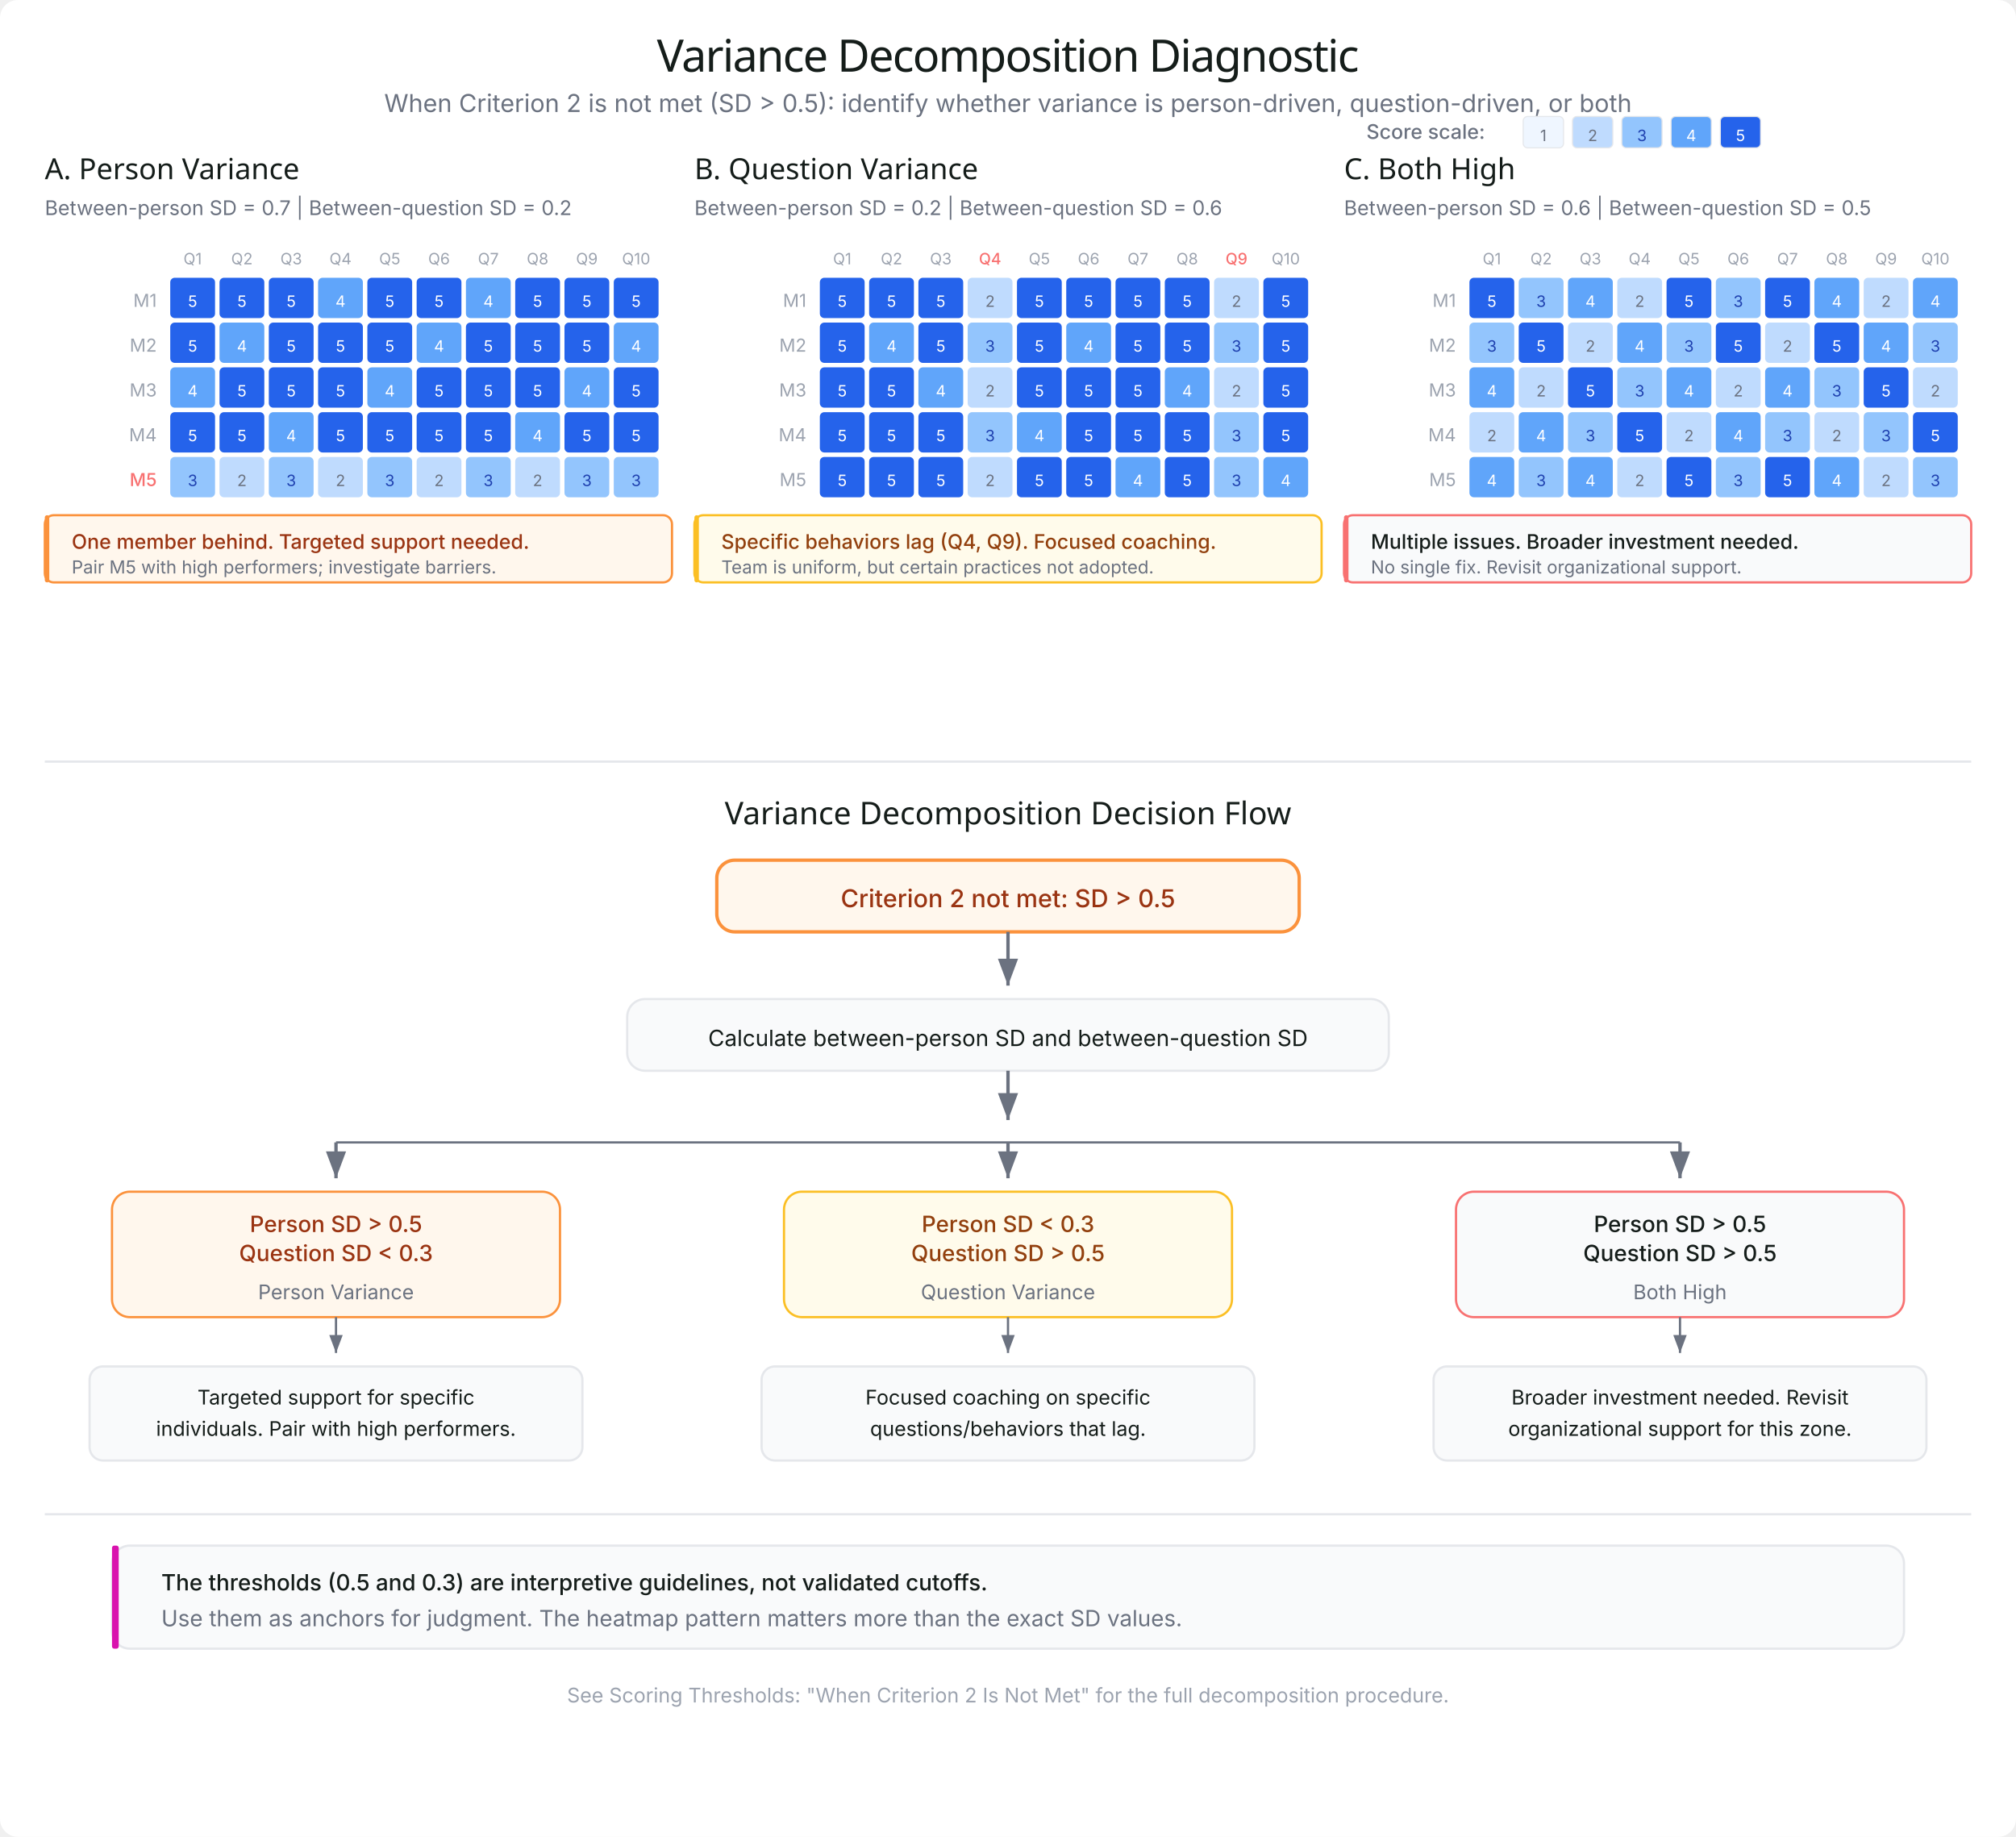
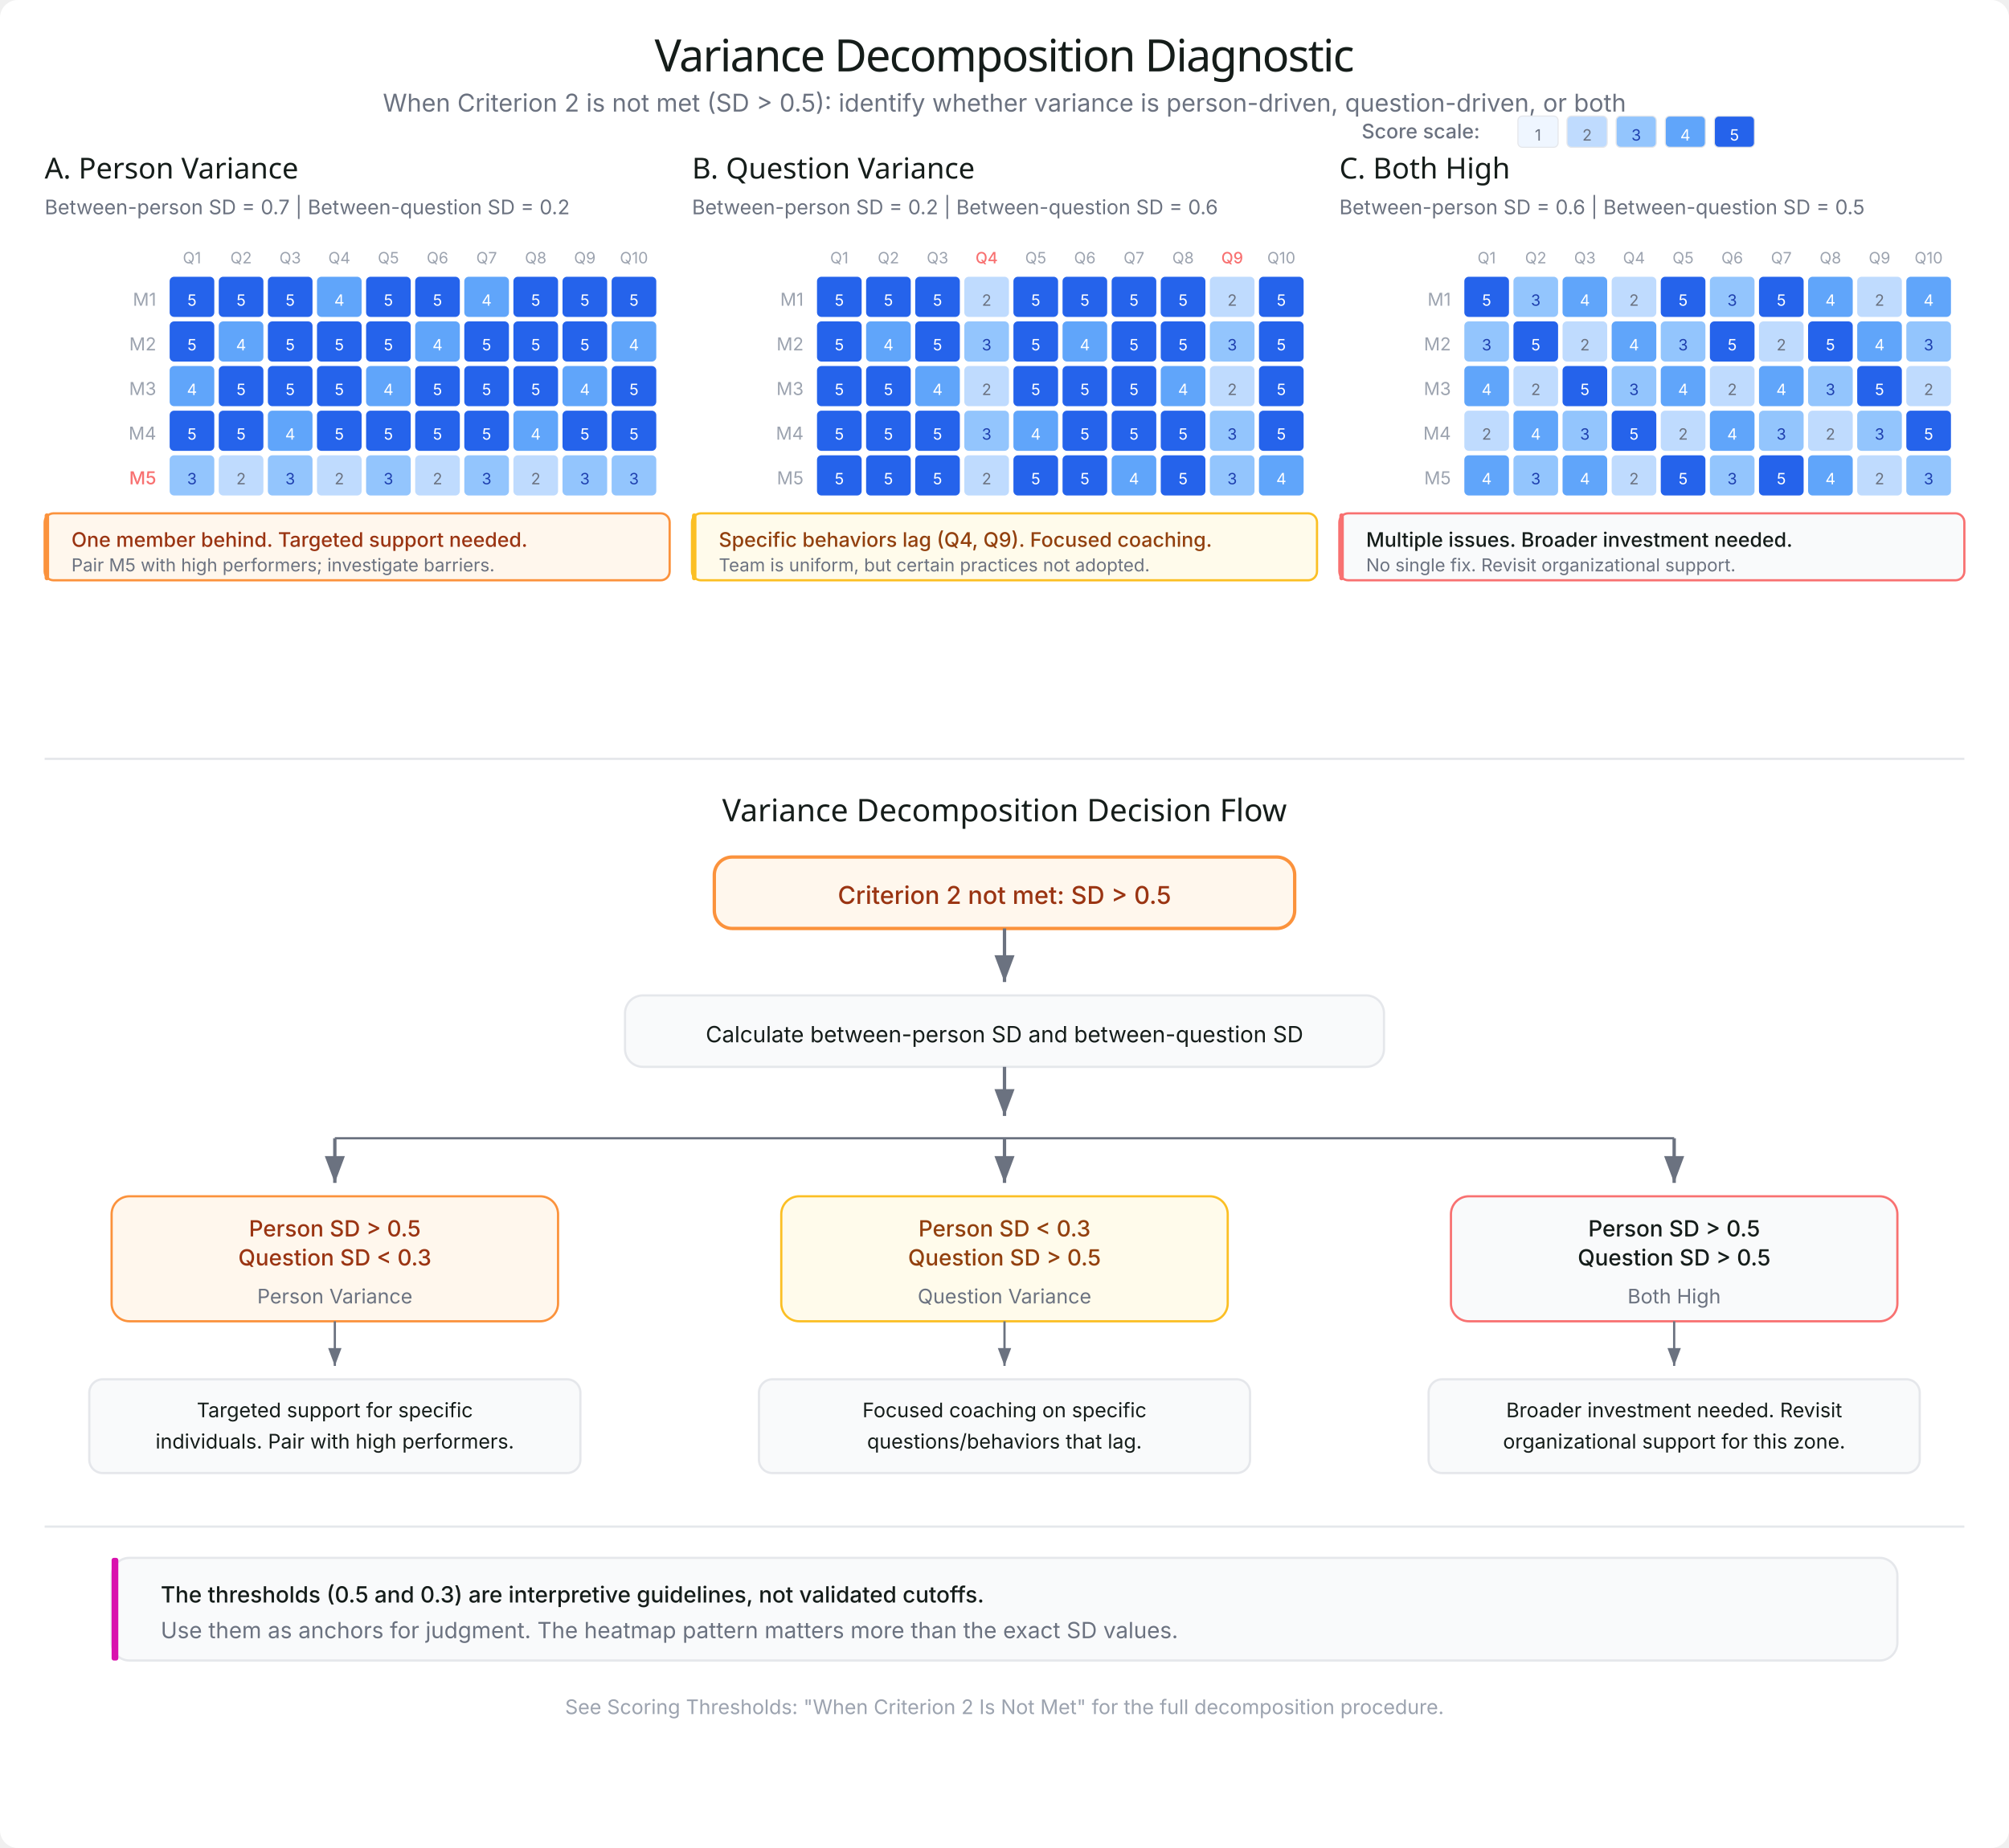
- <svg xmlns="http://www.w3.org/2000/svg" viewBox="0 0 900 820" font-family="'Inter', sans-serif">
+ <svg xmlns="http://www.w3.org/2000/svg" viewBox="0 0 900 828" font-family="'Inter', sans-serif">
  <defs>
    <marker id="arrow" markerWidth="8" markerHeight="6" refX="8" refY="3" orient="auto">
      <polygon points="0 0, 8 3, 0 6" fill="#6B7280" />
    </marker>
  </defs>
-   <rect width="900" height="820" fill="#fff" rx="8" />
+   <rect width="900" height="828" fill="#fff" rx="8" />
  <text x="450" y="32" text-anchor="middle" font-family="'DM Sans', sans-serif" font-size="20" font-weight="400" fill="#151D1A" letter-spacing="-0.03em">Variance Decomposition Diagnostic</text>
  <text x="450" y="50" text-anchor="middle" font-size="11" fill="#6B7280">When Criterion 2 is not met (SD &gt; 0.5): identify whether variance is person-driven, question-driven, or both</text>
  <g transform="translate(610, 62)">
    <text x="0" y="0" font-size="9" font-weight="500" fill="#6B7280">Score scale:</text>
    <rect x="70" y="-10" width="18" height="14" rx="2" fill="#EFF6FF" stroke="#E5E7EB" stroke-width="0.5" />
    <text x="79" y="1" text-anchor="middle" font-size="7" fill="#6B7280">1</text>
    <rect x="92" y="-10" width="18" height="14" rx="2" fill="#BFDBFE" stroke="#E5E7EB" stroke-width="0.5" />
    <text x="101" y="1" text-anchor="middle" font-size="7" fill="#6B7280">2</text>
    <rect x="114" y="-10" width="18" height="14" rx="2" fill="#93C5FD" stroke="#E5E7EB" stroke-width="0.5" />
    <text x="123" y="1" text-anchor="middle" font-size="7" fill="#1E40AF">3</text>
    <rect x="136" y="-10" width="18" height="14" rx="2" fill="#60A5FA" stroke="#E5E7EB" stroke-width="0.5" />
    <text x="145" y="1" text-anchor="middle" font-size="7" fill="#fff">4</text>
    <rect x="158" y="-10" width="18" height="14" rx="2" fill="#2563EB" stroke="#E5E7EB" stroke-width="0.5" />
    <text x="167" y="1" text-anchor="middle" font-size="7" fill="#fff">5</text>
  </g>
  <g transform="translate(20, 80)">
    <text x="0" y="0" font-family="'DM Sans', sans-serif" font-size="13" font-weight="500" fill="#151D1A">A. Person Variance</text>
    <text x="0" y="16" font-size="9" fill="#6B7280">Between-person SD = 0.7 | Between-question SD = 0.2</text>
    <text x="66" y="38" text-anchor="middle" font-size="7" fill="#9CA3AF">Q1</text>
    <text x="88" y="38" text-anchor="middle" font-size="7" fill="#9CA3AF">Q2</text>
    <text x="110" y="38" text-anchor="middle" font-size="7" fill="#9CA3AF">Q3</text>
    <text x="132" y="38" text-anchor="middle" font-size="7" fill="#9CA3AF">Q4</text>
    <text x="154" y="38" text-anchor="middle" font-size="7" fill="#9CA3AF">Q5</text>
    <text x="176" y="38" text-anchor="middle" font-size="7" fill="#9CA3AF">Q6</text>
    <text x="198" y="38" text-anchor="middle" font-size="7" fill="#9CA3AF">Q7</text>
    <text x="220" y="38" text-anchor="middle" font-size="7" fill="#9CA3AF">Q8</text>
    <text x="242" y="38" text-anchor="middle" font-size="7" fill="#9CA3AF">Q9</text>
    <text x="264" y="38" text-anchor="middle" font-size="7" fill="#9CA3AF">Q10</text>
    <text x="50" y="57" text-anchor="end" font-size="8" fill="#9CA3AF">M1</text>
    <text x="50" y="77" text-anchor="end" font-size="8" fill="#9CA3AF">M2</text>
    <text x="50" y="97" text-anchor="end" font-size="8" fill="#9CA3AF">M3</text>
    <text x="50" y="117" text-anchor="end" font-size="8" fill="#9CA3AF">M4</text>
    <text x="50" y="137" text-anchor="end" font-size="8" fill="#F87171" font-weight="500">M5</text>
    <rect x="56" y="44" width="20" height="18" rx="2" fill="#2563EB" />
    <text x="66" y="57" text-anchor="middle" font-size="7" fill="#fff">5</text>
    <rect x="78" y="44" width="20" height="18" rx="2" fill="#2563EB" />
    <text x="88" y="57" text-anchor="middle" font-size="7" fill="#fff">5</text>
    <rect x="100" y="44" width="20" height="18" rx="2" fill="#2563EB" />
    <text x="110" y="57" text-anchor="middle" font-size="7" fill="#fff">5</text>
    <rect x="122" y="44" width="20" height="18" rx="2" fill="#60A5FA" />
    <text x="132" y="57" text-anchor="middle" font-size="7" fill="#fff">4</text>
    <rect x="144" y="44" width="20" height="18" rx="2" fill="#2563EB" />
    <text x="154" y="57" text-anchor="middle" font-size="7" fill="#fff">5</text>
    <rect x="166" y="44" width="20" height="18" rx="2" fill="#2563EB" />
    <text x="176" y="57" text-anchor="middle" font-size="7" fill="#fff">5</text>
    <rect x="188" y="44" width="20" height="18" rx="2" fill="#60A5FA" />
    <text x="198" y="57" text-anchor="middle" font-size="7" fill="#fff">4</text>
    <rect x="210" y="44" width="20" height="18" rx="2" fill="#2563EB" />
    <text x="220" y="57" text-anchor="middle" font-size="7" fill="#fff">5</text>
    <rect x="232" y="44" width="20" height="18" rx="2" fill="#2563EB" />
    <text x="242" y="57" text-anchor="middle" font-size="7" fill="#fff">5</text>
    <rect x="254" y="44" width="20" height="18" rx="2" fill="#2563EB" />
    <text x="264" y="57" text-anchor="middle" font-size="7" fill="#fff">5</text>
    <rect x="56" y="64" width="20" height="18" rx="2" fill="#2563EB" />
    <text x="66" y="77" text-anchor="middle" font-size="7" fill="#fff">5</text>
    <rect x="78" y="64" width="20" height="18" rx="2" fill="#60A5FA" />
    <text x="88" y="77" text-anchor="middle" font-size="7" fill="#fff">4</text>
    <rect x="100" y="64" width="20" height="18" rx="2" fill="#2563EB" />
    <text x="110" y="77" text-anchor="middle" font-size="7" fill="#fff">5</text>
    <rect x="122" y="64" width="20" height="18" rx="2" fill="#2563EB" />
    <text x="132" y="77" text-anchor="middle" font-size="7" fill="#fff">5</text>
    <rect x="144" y="64" width="20" height="18" rx="2" fill="#2563EB" />
    <text x="154" y="77" text-anchor="middle" font-size="7" fill="#fff">5</text>
    <rect x="166" y="64" width="20" height="18" rx="2" fill="#60A5FA" />
    <text x="176" y="77" text-anchor="middle" font-size="7" fill="#fff">4</text>
    <rect x="188" y="64" width="20" height="18" rx="2" fill="#2563EB" />
    <text x="198" y="77" text-anchor="middle" font-size="7" fill="#fff">5</text>
    <rect x="210" y="64" width="20" height="18" rx="2" fill="#2563EB" />
    <text x="220" y="77" text-anchor="middle" font-size="7" fill="#fff">5</text>
    <rect x="232" y="64" width="20" height="18" rx="2" fill="#2563EB" />
    <text x="242" y="77" text-anchor="middle" font-size="7" fill="#fff">5</text>
    <rect x="254" y="64" width="20" height="18" rx="2" fill="#60A5FA" />
    <text x="264" y="77" text-anchor="middle" font-size="7" fill="#fff">4</text>
    <rect x="56" y="84" width="20" height="18" rx="2" fill="#60A5FA" />
    <text x="66" y="97" text-anchor="middle" font-size="7" fill="#fff">4</text>
    <rect x="78" y="84" width="20" height="18" rx="2" fill="#2563EB" />
    <text x="88" y="97" text-anchor="middle" font-size="7" fill="#fff">5</text>
    <rect x="100" y="84" width="20" height="18" rx="2" fill="#2563EB" />
    <text x="110" y="97" text-anchor="middle" font-size="7" fill="#fff">5</text>
    <rect x="122" y="84" width="20" height="18" rx="2" fill="#2563EB" />
    <text x="132" y="97" text-anchor="middle" font-size="7" fill="#fff">5</text>
    <rect x="144" y="84" width="20" height="18" rx="2" fill="#60A5FA" />
    <text x="154" y="97" text-anchor="middle" font-size="7" fill="#fff">4</text>
    <rect x="166" y="84" width="20" height="18" rx="2" fill="#2563EB" />
    <text x="176" y="97" text-anchor="middle" font-size="7" fill="#fff">5</text>
    <rect x="188" y="84" width="20" height="18" rx="2" fill="#2563EB" />
    <text x="198" y="97" text-anchor="middle" font-size="7" fill="#fff">5</text>
    <rect x="210" y="84" width="20" height="18" rx="2" fill="#2563EB" />
    <text x="220" y="97" text-anchor="middle" font-size="7" fill="#fff">5</text>
    <rect x="232" y="84" width="20" height="18" rx="2" fill="#60A5FA" />
    <text x="242" y="97" text-anchor="middle" font-size="7" fill="#fff">4</text>
    <rect x="254" y="84" width="20" height="18" rx="2" fill="#2563EB" />
    <text x="264" y="97" text-anchor="middle" font-size="7" fill="#fff">5</text>
    <rect x="56" y="104" width="20" height="18" rx="2" fill="#2563EB" />
    <text x="66" y="117" text-anchor="middle" font-size="7" fill="#fff">5</text>
    <rect x="78" y="104" width="20" height="18" rx="2" fill="#2563EB" />
    <text x="88" y="117" text-anchor="middle" font-size="7" fill="#fff">5</text>
    <rect x="100" y="104" width="20" height="18" rx="2" fill="#60A5FA" />
    <text x="110" y="117" text-anchor="middle" font-size="7" fill="#fff">4</text>
    <rect x="122" y="104" width="20" height="18" rx="2" fill="#2563EB" />
    <text x="132" y="117" text-anchor="middle" font-size="7" fill="#fff">5</text>
    <rect x="144" y="104" width="20" height="18" rx="2" fill="#2563EB" />
    <text x="154" y="117" text-anchor="middle" font-size="7" fill="#fff">5</text>
    <rect x="166" y="104" width="20" height="18" rx="2" fill="#2563EB" />
    <text x="176" y="117" text-anchor="middle" font-size="7" fill="#fff">5</text>
    <rect x="188" y="104" width="20" height="18" rx="2" fill="#2563EB" />
    <text x="198" y="117" text-anchor="middle" font-size="7" fill="#fff">5</text>
    <rect x="210" y="104" width="20" height="18" rx="2" fill="#60A5FA" />
    <text x="220" y="117" text-anchor="middle" font-size="7" fill="#fff">4</text>
    <rect x="232" y="104" width="20" height="18" rx="2" fill="#2563EB" />
    <text x="242" y="117" text-anchor="middle" font-size="7" fill="#fff">5</text>
    <rect x="254" y="104" width="20" height="18" rx="2" fill="#2563EB" />
    <text x="264" y="117" text-anchor="middle" font-size="7" fill="#fff">5</text>
    <rect x="56" y="124" width="20" height="18" rx="2" fill="#93C5FD" />
    <text x="66" y="137" text-anchor="middle" font-size="7" fill="#1E40AF">3</text>
    <rect x="78" y="124" width="20" height="18" rx="2" fill="#BFDBFE" />
    <text x="88" y="137" text-anchor="middle" font-size="7" fill="#6B7280">2</text>
    <rect x="100" y="124" width="20" height="18" rx="2" fill="#93C5FD" />
    <text x="110" y="137" text-anchor="middle" font-size="7" fill="#1E40AF">3</text>
    <rect x="122" y="124" width="20" height="18" rx="2" fill="#BFDBFE" />
    <text x="132" y="137" text-anchor="middle" font-size="7" fill="#6B7280">2</text>
    <rect x="144" y="124" width="20" height="18" rx="2" fill="#93C5FD" />
    <text x="154" y="137" text-anchor="middle" font-size="7" fill="#1E40AF">3</text>
    <rect x="166" y="124" width="20" height="18" rx="2" fill="#BFDBFE" />
    <text x="176" y="137" text-anchor="middle" font-size="7" fill="#6B7280">2</text>
    <rect x="188" y="124" width="20" height="18" rx="2" fill="#93C5FD" />
    <text x="198" y="137" text-anchor="middle" font-size="7" fill="#1E40AF">3</text>
    <rect x="210" y="124" width="20" height="18" rx="2" fill="#BFDBFE" />
    <text x="220" y="137" text-anchor="middle" font-size="7" fill="#6B7280">2</text>
    <rect x="232" y="124" width="20" height="18" rx="2" fill="#93C5FD" />
    <text x="242" y="137" text-anchor="middle" font-size="7" fill="#1E40AF">3</text>
    <rect x="254" y="124" width="20" height="18" rx="2" fill="#93C5FD" />
    <text x="264" y="137" text-anchor="middle" font-size="7" fill="#1E40AF">3</text>
    <rect x="0" y="150" width="280" height="30" rx="4" fill="#FFF7ED" stroke="#FB923C" stroke-width="1" />
    <rect x="0" y="150" width="2" height="30" rx="1" fill="#FB923C" />
    <text x="12" y="165" font-size="9" font-weight="500" fill="#9A3412">One member behind. Targeted support needed.</text>
    <text x="12" y="176" font-size="8" fill="#6B7280">Pair M5 with high performers; investigate barriers.</text>
  </g>
  <g transform="translate(310, 80)">
    <text x="0" y="0" font-family="'DM Sans', sans-serif" font-size="13" font-weight="500" fill="#151D1A">B. Question Variance</text>
    <text x="0" y="16" font-size="9" fill="#6B7280">Between-person SD = 0.2 | Between-question SD = 0.6</text>
    <text x="66" y="38" text-anchor="middle" font-size="7" fill="#9CA3AF">Q1</text>
    <text x="88" y="38" text-anchor="middle" font-size="7" fill="#9CA3AF">Q2</text>
    <text x="110" y="38" text-anchor="middle" font-size="7" fill="#9CA3AF">Q3</text>
    <text x="132" y="38" text-anchor="middle" font-size="7" fill="#F87171" font-weight="500">Q4</text>
    <text x="154" y="38" text-anchor="middle" font-size="7" fill="#9CA3AF">Q5</text>
    <text x="176" y="38" text-anchor="middle" font-size="7" fill="#9CA3AF">Q6</text>
    <text x="198" y="38" text-anchor="middle" font-size="7" fill="#9CA3AF">Q7</text>
    <text x="220" y="38" text-anchor="middle" font-size="7" fill="#9CA3AF">Q8</text>
    <text x="242" y="38" text-anchor="middle" font-size="7" fill="#F87171" font-weight="500">Q9</text>
    <text x="264" y="38" text-anchor="middle" font-size="7" fill="#9CA3AF">Q10</text>
    <text x="50" y="57" text-anchor="end" font-size="8" fill="#9CA3AF">M1</text>
    <text x="50" y="77" text-anchor="end" font-size="8" fill="#9CA3AF">M2</text>
    <text x="50" y="97" text-anchor="end" font-size="8" fill="#9CA3AF">M3</text>
    <text x="50" y="117" text-anchor="end" font-size="8" fill="#9CA3AF">M4</text>
    <text x="50" y="137" text-anchor="end" font-size="8" fill="#9CA3AF">M5</text>
    <rect x="56" y="44" width="20" height="18" rx="2" fill="#2563EB" />
    <text x="66" y="57" text-anchor="middle" font-size="7" fill="#fff">5</text>
    <rect x="78" y="44" width="20" height="18" rx="2" fill="#2563EB" />
    <text x="88" y="57" text-anchor="middle" font-size="7" fill="#fff">5</text>
    <rect x="100" y="44" width="20" height="18" rx="2" fill="#2563EB" />
    <text x="110" y="57" text-anchor="middle" font-size="7" fill="#fff">5</text>
    <rect x="122" y="44" width="20" height="18" rx="2" fill="#BFDBFE" />
    <text x="132" y="57" text-anchor="middle" font-size="7" fill="#6B7280">2</text>
    <rect x="144" y="44" width="20" height="18" rx="2" fill="#2563EB" />
    <text x="154" y="57" text-anchor="middle" font-size="7" fill="#fff">5</text>
    <rect x="166" y="44" width="20" height="18" rx="2" fill="#2563EB" />
    <text x="176" y="57" text-anchor="middle" font-size="7" fill="#fff">5</text>
    <rect x="188" y="44" width="20" height="18" rx="2" fill="#2563EB" />
    <text x="198" y="57" text-anchor="middle" font-size="7" fill="#fff">5</text>
    <rect x="210" y="44" width="20" height="18" rx="2" fill="#2563EB" />
    <text x="220" y="57" text-anchor="middle" font-size="7" fill="#fff">5</text>
    <rect x="232" y="44" width="20" height="18" rx="2" fill="#BFDBFE" />
    <text x="242" y="57" text-anchor="middle" font-size="7" fill="#6B7280">2</text>
    <rect x="254" y="44" width="20" height="18" rx="2" fill="#2563EB" />
    <text x="264" y="57" text-anchor="middle" font-size="7" fill="#fff">5</text>
    <rect x="56" y="64" width="20" height="18" rx="2" fill="#2563EB" />
    <text x="66" y="77" text-anchor="middle" font-size="7" fill="#fff">5</text>
    <rect x="78" y="64" width="20" height="18" rx="2" fill="#60A5FA" />
    <text x="88" y="77" text-anchor="middle" font-size="7" fill="#fff">4</text>
    <rect x="100" y="64" width="20" height="18" rx="2" fill="#2563EB" />
    <text x="110" y="77" text-anchor="middle" font-size="7" fill="#fff">5</text>
    <rect x="122" y="64" width="20" height="18" rx="2" fill="#93C5FD" />
    <text x="132" y="77" text-anchor="middle" font-size="7" fill="#1E40AF">3</text>
    <rect x="144" y="64" width="20" height="18" rx="2" fill="#2563EB" />
    <text x="154" y="77" text-anchor="middle" font-size="7" fill="#fff">5</text>
    <rect x="166" y="64" width="20" height="18" rx="2" fill="#60A5FA" />
    <text x="176" y="77" text-anchor="middle" font-size="7" fill="#fff">4</text>
    <rect x="188" y="64" width="20" height="18" rx="2" fill="#2563EB" />
    <text x="198" y="77" text-anchor="middle" font-size="7" fill="#fff">5</text>
    <rect x="210" y="64" width="20" height="18" rx="2" fill="#2563EB" />
    <text x="220" y="77" text-anchor="middle" font-size="7" fill="#fff">5</text>
    <rect x="232" y="64" width="20" height="18" rx="2" fill="#93C5FD" />
    <text x="242" y="77" text-anchor="middle" font-size="7" fill="#1E40AF">3</text>
    <rect x="254" y="64" width="20" height="18" rx="2" fill="#2563EB" />
    <text x="264" y="77" text-anchor="middle" font-size="7" fill="#fff">5</text>
    <rect x="56" y="84" width="20" height="18" rx="2" fill="#2563EB" />
    <text x="66" y="97" text-anchor="middle" font-size="7" fill="#fff">5</text>
    <rect x="78" y="84" width="20" height="18" rx="2" fill="#2563EB" />
    <text x="88" y="97" text-anchor="middle" font-size="7" fill="#fff">5</text>
    <rect x="100" y="84" width="20" height="18" rx="2" fill="#60A5FA" />
    <text x="110" y="97" text-anchor="middle" font-size="7" fill="#fff">4</text>
    <rect x="122" y="84" width="20" height="18" rx="2" fill="#BFDBFE" />
    <text x="132" y="97" text-anchor="middle" font-size="7" fill="#6B7280">2</text>
    <rect x="144" y="84" width="20" height="18" rx="2" fill="#2563EB" />
    <text x="154" y="97" text-anchor="middle" font-size="7" fill="#fff">5</text>
    <rect x="166" y="84" width="20" height="18" rx="2" fill="#2563EB" />
    <text x="176" y="97" text-anchor="middle" font-size="7" fill="#fff">5</text>
    <rect x="188" y="84" width="20" height="18" rx="2" fill="#2563EB" />
    <text x="198" y="97" text-anchor="middle" font-size="7" fill="#fff">5</text>
    <rect x="210" y="84" width="20" height="18" rx="2" fill="#60A5FA" />
    <text x="220" y="97" text-anchor="middle" font-size="7" fill="#fff">4</text>
    <rect x="232" y="84" width="20" height="18" rx="2" fill="#BFDBFE" />
    <text x="242" y="97" text-anchor="middle" font-size="7" fill="#6B7280">2</text>
    <rect x="254" y="84" width="20" height="18" rx="2" fill="#2563EB" />
    <text x="264" y="97" text-anchor="middle" font-size="7" fill="#fff">5</text>
    <rect x="56" y="104" width="20" height="18" rx="2" fill="#2563EB" />
    <text x="66" y="117" text-anchor="middle" font-size="7" fill="#fff">5</text>
    <rect x="78" y="104" width="20" height="18" rx="2" fill="#2563EB" />
    <text x="88" y="117" text-anchor="middle" font-size="7" fill="#fff">5</text>
    <rect x="100" y="104" width="20" height="18" rx="2" fill="#2563EB" />
    <text x="110" y="117" text-anchor="middle" font-size="7" fill="#fff">5</text>
    <rect x="122" y="104" width="20" height="18" rx="2" fill="#93C5FD" />
    <text x="132" y="117" text-anchor="middle" font-size="7" fill="#1E40AF">3</text>
    <rect x="144" y="104" width="20" height="18" rx="2" fill="#60A5FA" />
    <text x="154" y="117" text-anchor="middle" font-size="7" fill="#fff">4</text>
    <rect x="166" y="104" width="20" height="18" rx="2" fill="#2563EB" />
    <text x="176" y="117" text-anchor="middle" font-size="7" fill="#fff">5</text>
    <rect x="188" y="104" width="20" height="18" rx="2" fill="#2563EB" />
    <text x="198" y="117" text-anchor="middle" font-size="7" fill="#fff">5</text>
    <rect x="210" y="104" width="20" height="18" rx="2" fill="#2563EB" />
    <text x="220" y="117" text-anchor="middle" font-size="7" fill="#fff">5</text>
    <rect x="232" y="104" width="20" height="18" rx="2" fill="#93C5FD" />
    <text x="242" y="117" text-anchor="middle" font-size="7" fill="#1E40AF">3</text>
    <rect x="254" y="104" width="20" height="18" rx="2" fill="#2563EB" />
    <text x="264" y="117" text-anchor="middle" font-size="7" fill="#fff">5</text>
    <rect x="56" y="124" width="20" height="18" rx="2" fill="#2563EB" />
    <text x="66" y="137" text-anchor="middle" font-size="7" fill="#fff">5</text>
    <rect x="78" y="124" width="20" height="18" rx="2" fill="#2563EB" />
    <text x="88" y="137" text-anchor="middle" font-size="7" fill="#fff">5</text>
    <rect x="100" y="124" width="20" height="18" rx="2" fill="#2563EB" />
    <text x="110" y="137" text-anchor="middle" font-size="7" fill="#fff">5</text>
    <rect x="122" y="124" width="20" height="18" rx="2" fill="#BFDBFE" />
    <text x="132" y="137" text-anchor="middle" font-size="7" fill="#6B7280">2</text>
    <rect x="144" y="124" width="20" height="18" rx="2" fill="#2563EB" />
    <text x="154" y="137" text-anchor="middle" font-size="7" fill="#fff">5</text>
    <rect x="166" y="124" width="20" height="18" rx="2" fill="#2563EB" />
    <text x="176" y="137" text-anchor="middle" font-size="7" fill="#fff">5</text>
    <rect x="188" y="124" width="20" height="18" rx="2" fill="#60A5FA" />
    <text x="198" y="137" text-anchor="middle" font-size="7" fill="#fff">4</text>
    <rect x="210" y="124" width="20" height="18" rx="2" fill="#2563EB" />
    <text x="220" y="137" text-anchor="middle" font-size="7" fill="#fff">5</text>
    <rect x="232" y="124" width="20" height="18" rx="2" fill="#93C5FD" />
    <text x="242" y="137" text-anchor="middle" font-size="7" fill="#1E40AF">3</text>
    <rect x="254" y="124" width="20" height="18" rx="2" fill="#60A5FA" />
    <text x="264" y="137" text-anchor="middle" font-size="7" fill="#fff">4</text>
    <rect x="0" y="150" width="280" height="30" rx="4" fill="#FFFBEB" stroke="#FBBF24" stroke-width="1" />
    <rect x="0" y="150" width="2" height="30" rx="1" fill="#FBBF24" />
    <text x="12" y="165" font-size="9" font-weight="500" fill="#92400E">Specific behaviors lag (Q4, Q9). Focused coaching.</text>
    <text x="12" y="176" font-size="8" fill="#6B7280">Team is uniform, but certain practices not adopted.</text>
  </g>
  <g transform="translate(600, 80)">
    <text x="0" y="0" font-family="'DM Sans', sans-serif" font-size="13" font-weight="500" fill="#151D1A">C. Both High</text>
    <text x="0" y="16" font-size="9" fill="#6B7280">Between-person SD = 0.6 | Between-question SD = 0.5</text>
    <text x="66" y="38" text-anchor="middle" font-size="7" fill="#9CA3AF">Q1</text>
    <text x="88" y="38" text-anchor="middle" font-size="7" fill="#9CA3AF">Q2</text>
    <text x="110" y="38" text-anchor="middle" font-size="7" fill="#9CA3AF">Q3</text>
    <text x="132" y="38" text-anchor="middle" font-size="7" fill="#9CA3AF">Q4</text>
    <text x="154" y="38" text-anchor="middle" font-size="7" fill="#9CA3AF">Q5</text>
    <text x="176" y="38" text-anchor="middle" font-size="7" fill="#9CA3AF">Q6</text>
    <text x="198" y="38" text-anchor="middle" font-size="7" fill="#9CA3AF">Q7</text>
    <text x="220" y="38" text-anchor="middle" font-size="7" fill="#9CA3AF">Q8</text>
    <text x="242" y="38" text-anchor="middle" font-size="7" fill="#9CA3AF">Q9</text>
    <text x="264" y="38" text-anchor="middle" font-size="7" fill="#9CA3AF">Q10</text>
    <text x="50" y="57" text-anchor="end" font-size="8" fill="#9CA3AF">M1</text>
    <text x="50" y="77" text-anchor="end" font-size="8" fill="#9CA3AF">M2</text>
    <text x="50" y="97" text-anchor="end" font-size="8" fill="#9CA3AF">M3</text>
    <text x="50" y="117" text-anchor="end" font-size="8" fill="#9CA3AF">M4</text>
    <text x="50" y="137" text-anchor="end" font-size="8" fill="#9CA3AF">M5</text>
    <rect x="56" y="44" width="20" height="18" rx="2" fill="#2563EB" />
    <text x="66" y="57" text-anchor="middle" font-size="7" fill="#fff">5</text>
    <rect x="78" y="44" width="20" height="18" rx="2" fill="#93C5FD" />
    <text x="88" y="57" text-anchor="middle" font-size="7" fill="#1E40AF">3</text>
    <rect x="100" y="44" width="20" height="18" rx="2" fill="#60A5FA" />
    <text x="110" y="57" text-anchor="middle" font-size="7" fill="#fff">4</text>
    <rect x="122" y="44" width="20" height="18" rx="2" fill="#BFDBFE" />
    <text x="132" y="57" text-anchor="middle" font-size="7" fill="#6B7280">2</text>
    <rect x="144" y="44" width="20" height="18" rx="2" fill="#2563EB" />
    <text x="154" y="57" text-anchor="middle" font-size="7" fill="#fff">5</text>
    <rect x="166" y="44" width="20" height="18" rx="2" fill="#93C5FD" />
    <text x="176" y="57" text-anchor="middle" font-size="7" fill="#1E40AF">3</text>
    <rect x="188" y="44" width="20" height="18" rx="2" fill="#2563EB" />
    <text x="198" y="57" text-anchor="middle" font-size="7" fill="#fff">5</text>
    <rect x="210" y="44" width="20" height="18" rx="2" fill="#60A5FA" />
    <text x="220" y="57" text-anchor="middle" font-size="7" fill="#fff">4</text>
    <rect x="232" y="44" width="20" height="18" rx="2" fill="#BFDBFE" />
    <text x="242" y="57" text-anchor="middle" font-size="7" fill="#6B7280">2</text>
    <rect x="254" y="44" width="20" height="18" rx="2" fill="#60A5FA" />
    <text x="264" y="57" text-anchor="middle" font-size="7" fill="#fff">4</text>
    <rect x="56" y="64" width="20" height="18" rx="2" fill="#93C5FD" />
    <text x="66" y="77" text-anchor="middle" font-size="7" fill="#1E40AF">3</text>
    <rect x="78" y="64" width="20" height="18" rx="2" fill="#2563EB" />
    <text x="88" y="77" text-anchor="middle" font-size="7" fill="#fff">5</text>
    <rect x="100" y="64" width="20" height="18" rx="2" fill="#BFDBFE" />
    <text x="110" y="77" text-anchor="middle" font-size="7" fill="#6B7280">2</text>
    <rect x="122" y="64" width="20" height="18" rx="2" fill="#60A5FA" />
    <text x="132" y="77" text-anchor="middle" font-size="7" fill="#fff">4</text>
    <rect x="144" y="64" width="20" height="18" rx="2" fill="#93C5FD" />
    <text x="154" y="77" text-anchor="middle" font-size="7" fill="#1E40AF">3</text>
    <rect x="166" y="64" width="20" height="18" rx="2" fill="#2563EB" />
    <text x="176" y="77" text-anchor="middle" font-size="7" fill="#fff">5</text>
    <rect x="188" y="64" width="20" height="18" rx="2" fill="#BFDBFE" />
    <text x="198" y="77" text-anchor="middle" font-size="7" fill="#6B7280">2</text>
    <rect x="210" y="64" width="20" height="18" rx="2" fill="#2563EB" />
    <text x="220" y="77" text-anchor="middle" font-size="7" fill="#fff">5</text>
    <rect x="232" y="64" width="20" height="18" rx="2" fill="#60A5FA" />
    <text x="242" y="77" text-anchor="middle" font-size="7" fill="#fff">4</text>
    <rect x="254" y="64" width="20" height="18" rx="2" fill="#93C5FD" />
    <text x="264" y="77" text-anchor="middle" font-size="7" fill="#1E40AF">3</text>
    <rect x="56" y="84" width="20" height="18" rx="2" fill="#60A5FA" />
    <text x="66" y="97" text-anchor="middle" font-size="7" fill="#fff">4</text>
    <rect x="78" y="84" width="20" height="18" rx="2" fill="#BFDBFE" />
    <text x="88" y="97" text-anchor="middle" font-size="7" fill="#6B7280">2</text>
    <rect x="100" y="84" width="20" height="18" rx="2" fill="#2563EB" />
    <text x="110" y="97" text-anchor="middle" font-size="7" fill="#fff">5</text>
    <rect x="122" y="84" width="20" height="18" rx="2" fill="#93C5FD" />
    <text x="132" y="97" text-anchor="middle" font-size="7" fill="#1E40AF">3</text>
    <rect x="144" y="84" width="20" height="18" rx="2" fill="#60A5FA" />
    <text x="154" y="97" text-anchor="middle" font-size="7" fill="#fff">4</text>
    <rect x="166" y="84" width="20" height="18" rx="2" fill="#BFDBFE" />
    <text x="176" y="97" text-anchor="middle" font-size="7" fill="#6B7280">2</text>
    <rect x="188" y="84" width="20" height="18" rx="2" fill="#60A5FA" />
    <text x="198" y="97" text-anchor="middle" font-size="7" fill="#fff">4</text>
    <rect x="210" y="84" width="20" height="18" rx="2" fill="#93C5FD" />
    <text x="220" y="97" text-anchor="middle" font-size="7" fill="#1E40AF">3</text>
    <rect x="232" y="84" width="20" height="18" rx="2" fill="#2563EB" />
    <text x="242" y="97" text-anchor="middle" font-size="7" fill="#fff">5</text>
    <rect x="254" y="84" width="20" height="18" rx="2" fill="#BFDBFE" />
    <text x="264" y="97" text-anchor="middle" font-size="7" fill="#6B7280">2</text>
    <rect x="56" y="104" width="20" height="18" rx="2" fill="#BFDBFE" />
    <text x="66" y="117" text-anchor="middle" font-size="7" fill="#6B7280">2</text>
    <rect x="78" y="104" width="20" height="18" rx="2" fill="#60A5FA" />
    <text x="88" y="117" text-anchor="middle" font-size="7" fill="#fff">4</text>
    <rect x="100" y="104" width="20" height="18" rx="2" fill="#93C5FD" />
    <text x="110" y="117" text-anchor="middle" font-size="7" fill="#1E40AF">3</text>
    <rect x="122" y="104" width="20" height="18" rx="2" fill="#2563EB" />
    <text x="132" y="117" text-anchor="middle" font-size="7" fill="#fff">5</text>
    <rect x="144" y="104" width="20" height="18" rx="2" fill="#BFDBFE" />
    <text x="154" y="117" text-anchor="middle" font-size="7" fill="#6B7280">2</text>
    <rect x="166" y="104" width="20" height="18" rx="2" fill="#60A5FA" />
    <text x="176" y="117" text-anchor="middle" font-size="7" fill="#fff">4</text>
    <rect x="188" y="104" width="20" height="18" rx="2" fill="#93C5FD" />
    <text x="198" y="117" text-anchor="middle" font-size="7" fill="#1E40AF">3</text>
    <rect x="210" y="104" width="20" height="18" rx="2" fill="#BFDBFE" />
    <text x="220" y="117" text-anchor="middle" font-size="7" fill="#6B7280">2</text>
    <rect x="232" y="104" width="20" height="18" rx="2" fill="#93C5FD" />
    <text x="242" y="117" text-anchor="middle" font-size="7" fill="#1E40AF">3</text>
    <rect x="254" y="104" width="20" height="18" rx="2" fill="#2563EB" />
    <text x="264" y="117" text-anchor="middle" font-size="7" fill="#fff">5</text>
    <rect x="56" y="124" width="20" height="18" rx="2" fill="#60A5FA" />
    <text x="66" y="137" text-anchor="middle" font-size="7" fill="#fff">4</text>
    <rect x="78" y="124" width="20" height="18" rx="2" fill="#93C5FD" />
    <text x="88" y="137" text-anchor="middle" font-size="7" fill="#1E40AF">3</text>
    <rect x="100" y="124" width="20" height="18" rx="2" fill="#60A5FA" />
    <text x="110" y="137" text-anchor="middle" font-size="7" fill="#fff">4</text>
    <rect x="122" y="124" width="20" height="18" rx="2" fill="#BFDBFE" />
    <text x="132" y="137" text-anchor="middle" font-size="7" fill="#6B7280">2</text>
    <rect x="144" y="124" width="20" height="18" rx="2" fill="#2563EB" />
    <text x="154" y="137" text-anchor="middle" font-size="7" fill="#fff">5</text>
    <rect x="166" y="124" width="20" height="18" rx="2" fill="#93C5FD" />
    <text x="176" y="137" text-anchor="middle" font-size="7" fill="#1E40AF">3</text>
    <rect x="188" y="124" width="20" height="18" rx="2" fill="#2563EB" />
    <text x="198" y="137" text-anchor="middle" font-size="7" fill="#fff">5</text>
    <rect x="210" y="124" width="20" height="18" rx="2" fill="#60A5FA" />
    <text x="220" y="137" text-anchor="middle" font-size="7" fill="#fff">4</text>
    <rect x="232" y="124" width="20" height="18" rx="2" fill="#BFDBFE" />
    <text x="242" y="137" text-anchor="middle" font-size="7" fill="#6B7280">2</text>
    <rect x="254" y="124" width="20" height="18" rx="2" fill="#93C5FD" />
    <text x="264" y="137" text-anchor="middle" font-size="7" fill="#1E40AF">3</text>
    <rect x="0" y="150" width="280" height="30" rx="4" fill="#F9FAFB" stroke="#F87171" stroke-width="1" />
    <rect x="0" y="150" width="2" height="30" rx="1" fill="#F87171" />
    <text x="12" y="165" font-size="9" font-weight="500" fill="#151D1A">Multiple issues. Broader investment needed.</text>
    <text x="12" y="176" font-size="8" fill="#6B7280">No single fix. Revisit organizational support.</text>
  </g>
  <line x1="20" y1="340" x2="880" y2="340" stroke="#E5E7EB" stroke-width="1" />
  <text x="450" y="368" text-anchor="middle" font-family="'DM Sans', sans-serif" font-size="14" font-weight="500" fill="#151D1A">Variance Decomposition Decision Flow</text>
  <rect x="320" y="384" width="260" height="32" rx="8" fill="#FFF7ED" stroke="#FB923C" stroke-width="1.5" />
  <text x="450" y="405" text-anchor="middle" font-size="11" font-weight="500" fill="#9A3412">Criterion 2 not met: SD &gt; 0.5</text>
  <line x1="450" y1="416" x2="450" y2="440" stroke="#6B7280" stroke-width="1.5" marker-end="url(#arrow)" />
  <rect x="280" y="446" width="340" height="32" rx="8" fill="#F9FAFB" stroke="#E5E7EB" stroke-width="1" />
  <text x="450" y="467" text-anchor="middle" font-size="10" fill="#151D1A">Calculate between-person SD and between-question SD</text>
  <line x1="450" y1="478" x2="450" y2="500" stroke="#6B7280" stroke-width="1.5" marker-end="url(#arrow)" />
  <line x1="150" y1="510" x2="750" y2="510" stroke="#6B7280" stroke-width="1" />
-   <line x1="150" y1="510" x2="150" y2="526" stroke="#6B7280" stroke-width="1.5" marker-end="url(#arrow)" />
-   <line x1="450" y1="510" x2="450" y2="526" stroke="#6B7280" stroke-width="1.5" marker-end="url(#arrow)" />
-   <line x1="750" y1="510" x2="750" y2="526" stroke="#6B7280" stroke-width="1.5" marker-end="url(#arrow)" />
-   <rect x="50" y="532" width="200" height="56" rx="8" fill="#FFF7ED" stroke="#FB923C" stroke-width="1" />
-   <text x="150" y="550" text-anchor="middle" font-size="10" font-weight="500" fill="#9A3412">Person SD &gt; 0.5</text>
-   <text x="150" y="563" text-anchor="middle" font-size="10" font-weight="500" fill="#9A3412">Question SD &lt; 0.3</text>
-   <text x="150" y="580" text-anchor="middle" font-size="9" fill="#6B7280">Person Variance</text>
-   <line x1="150" y1="588" x2="150" y2="604" stroke="#6B7280" stroke-width="1" marker-end="url(#arrow)" />
-   <rect x="40" y="610" width="220" height="42" rx="6" fill="#F9FAFB" stroke="#E5E7EB" stroke-width="1" />
-   <text x="150" y="627" text-anchor="middle" font-size="9" fill="#151D1A">Targeted support for specific</text>
-   <text x="150" y="641" text-anchor="middle" font-size="9" fill="#151D1A">individuals. Pair with high performers.</text>
-   <rect x="350" y="532" width="200" height="56" rx="8" fill="#FFFBEB" stroke="#FBBF24" stroke-width="1" />
-   <text x="450" y="550" text-anchor="middle" font-size="10" font-weight="500" fill="#92400E">Person SD &lt; 0.3</text>
-   <text x="450" y="563" text-anchor="middle" font-size="10" font-weight="500" fill="#92400E">Question SD &gt; 0.5</text>
-   <text x="450" y="580" text-anchor="middle" font-size="9" fill="#6B7280">Question Variance</text>
-   <line x1="450" y1="588" x2="450" y2="604" stroke="#6B7280" stroke-width="1" marker-end="url(#arrow)" />
-   <rect x="340" y="610" width="220" height="42" rx="6" fill="#F9FAFB" stroke="#E5E7EB" stroke-width="1" />
-   <text x="450" y="627" text-anchor="middle" font-size="9" fill="#151D1A">Focused coaching on specific</text>
-   <text x="450" y="641" text-anchor="middle" font-size="9" fill="#151D1A">questions/behaviors that lag.</text>
-   <rect x="650" y="532" width="200" height="56" rx="8" fill="#F9FAFB" stroke="#F87171" stroke-width="1" />
-   <text x="750" y="550" text-anchor="middle" font-size="10" font-weight="500" fill="#151D1A">Person SD &gt; 0.5</text>
-   <text x="750" y="563" text-anchor="middle" font-size="10" font-weight="500" fill="#151D1A">Question SD &gt; 0.5</text>
-   <text x="750" y="580" text-anchor="middle" font-size="9" fill="#6B7280">Both High</text>
-   <line x1="750" y1="588" x2="750" y2="604" stroke="#6B7280" stroke-width="1" marker-end="url(#arrow)" />
-   <rect x="640" y="610" width="220" height="42" rx="6" fill="#F9FAFB" stroke="#E5E7EB" stroke-width="1" />
-   <text x="750" y="627" text-anchor="middle" font-size="9" fill="#151D1A">Broader investment needed. Revisit</text>
-   <text x="750" y="641" text-anchor="middle" font-size="9" fill="#151D1A">organizational support for this zone.</text>
-   <line x1="20" y1="676" x2="880" y2="676" stroke="#E5E7EB" stroke-width="1" />
-   <rect x="50" y="690" width="800" height="46" rx="8" fill="#F9FAFB" stroke="#E5E7EB" stroke-width="1" />
-   <rect x="50" y="690" width="3" height="46" rx="1" fill="#D912AE" />
-   <text x="72" y="710" font-size="10" font-weight="500" fill="#151D1A">The thresholds (0.5 and 0.3) are interpretive guidelines, not validated cutoffs.</text>
-   <text x="72" y="726" font-size="10" fill="#6B7280">Use them as anchors for judgment. The heatmap pattern matters more than the exact SD values.</text>
-   <text x="450" y="760" text-anchor="middle" font-size="9" fill="#9CA3AF">See Scoring Thresholds: "When Criterion 2 Is Not Met" for the full decomposition procedure.</text>
+   <line x1="150" y1="510" x2="150" y2="530" stroke="#6B7280" stroke-width="1.5" marker-end="url(#arrow)" />
+   <line x1="450" y1="510" x2="450" y2="530" stroke="#6B7280" stroke-width="1.5" marker-end="url(#arrow)" />
+   <line x1="750" y1="510" x2="750" y2="530" stroke="#6B7280" stroke-width="1.5" marker-end="url(#arrow)" />
+   <rect x="50" y="536" width="200" height="56" rx="8" fill="#FFF7ED" stroke="#FB923C" stroke-width="1" />
+   <text x="150" y="554" text-anchor="middle" font-size="10" font-weight="500" fill="#9A3412">Person SD &gt; 0.5</text>
+   <text x="150" y="567" text-anchor="middle" font-size="10" font-weight="500" fill="#9A3412">Question SD &lt; 0.3</text>
+   <text x="150" y="584" text-anchor="middle" font-size="9" fill="#6B7280">Person Variance</text>
+   <line x1="150" y1="592" x2="150" y2="612" stroke="#6B7280" stroke-width="1" marker-end="url(#arrow)" />
+   <rect x="40" y="618" width="220" height="42" rx="6" fill="#F9FAFB" stroke="#E5E7EB" stroke-width="1" />
+   <text x="150" y="635" text-anchor="middle" font-size="9" fill="#151D1A">Targeted support for specific</text>
+   <text x="150" y="649" text-anchor="middle" font-size="9" fill="#151D1A">individuals. Pair with high performers.</text>
+   <rect x="350" y="536" width="200" height="56" rx="8" fill="#FFFBEB" stroke="#FBBF24" stroke-width="1" />
+   <text x="450" y="554" text-anchor="middle" font-size="10" font-weight="500" fill="#92400E">Person SD &lt; 0.3</text>
+   <text x="450" y="567" text-anchor="middle" font-size="10" font-weight="500" fill="#92400E">Question SD &gt; 0.5</text>
+   <text x="450" y="584" text-anchor="middle" font-size="9" fill="#6B7280">Question Variance</text>
+   <line x1="450" y1="592" x2="450" y2="612" stroke="#6B7280" stroke-width="1" marker-end="url(#arrow)" />
+   <rect x="340" y="618" width="220" height="42" rx="6" fill="#F9FAFB" stroke="#E5E7EB" stroke-width="1" />
+   <text x="450" y="635" text-anchor="middle" font-size="9" fill="#151D1A">Focused coaching on specific</text>
+   <text x="450" y="649" text-anchor="middle" font-size="9" fill="#151D1A">questions/behaviors that lag.</text>
+   <rect x="650" y="536" width="200" height="56" rx="8" fill="#F9FAFB" stroke="#F87171" stroke-width="1" />
+   <text x="750" y="554" text-anchor="middle" font-size="10" font-weight="500" fill="#151D1A">Person SD &gt; 0.5</text>
+   <text x="750" y="567" text-anchor="middle" font-size="10" font-weight="500" fill="#151D1A">Question SD &gt; 0.5</text>
+   <text x="750" y="584" text-anchor="middle" font-size="9" fill="#6B7280">Both High</text>
+   <line x1="750" y1="592" x2="750" y2="612" stroke="#6B7280" stroke-width="1" marker-end="url(#arrow)" />
+   <rect x="640" y="618" width="220" height="42" rx="6" fill="#F9FAFB" stroke="#E5E7EB" stroke-width="1" />
+   <text x="750" y="635" text-anchor="middle" font-size="9" fill="#151D1A">Broader investment needed. Revisit</text>
+   <text x="750" y="649" text-anchor="middle" font-size="9" fill="#151D1A">organizational support for this zone.</text>
+   <line x1="20" y1="684" x2="880" y2="684" stroke="#E5E7EB" stroke-width="1" />
+   <rect x="50" y="698" width="800" height="46" rx="8" fill="#F9FAFB" stroke="#E5E7EB" stroke-width="1" />
+   <rect x="50" y="698" width="3" height="46" rx="1" fill="#D912AE" />
+   <text x="72" y="718" font-size="10" font-weight="500" fill="#151D1A">The thresholds (0.5 and 0.3) are interpretive guidelines, not validated cutoffs.</text>
+   <text x="72" y="734" font-size="10" fill="#6B7280">Use them as anchors for judgment. The heatmap pattern matters more than the exact SD values.</text>
+   <text x="450" y="768" text-anchor="middle" font-size="9" fill="#9CA3AF">See Scoring Thresholds: "When Criterion 2 Is Not Met" for the full decomposition procedure.</text>
</svg>
